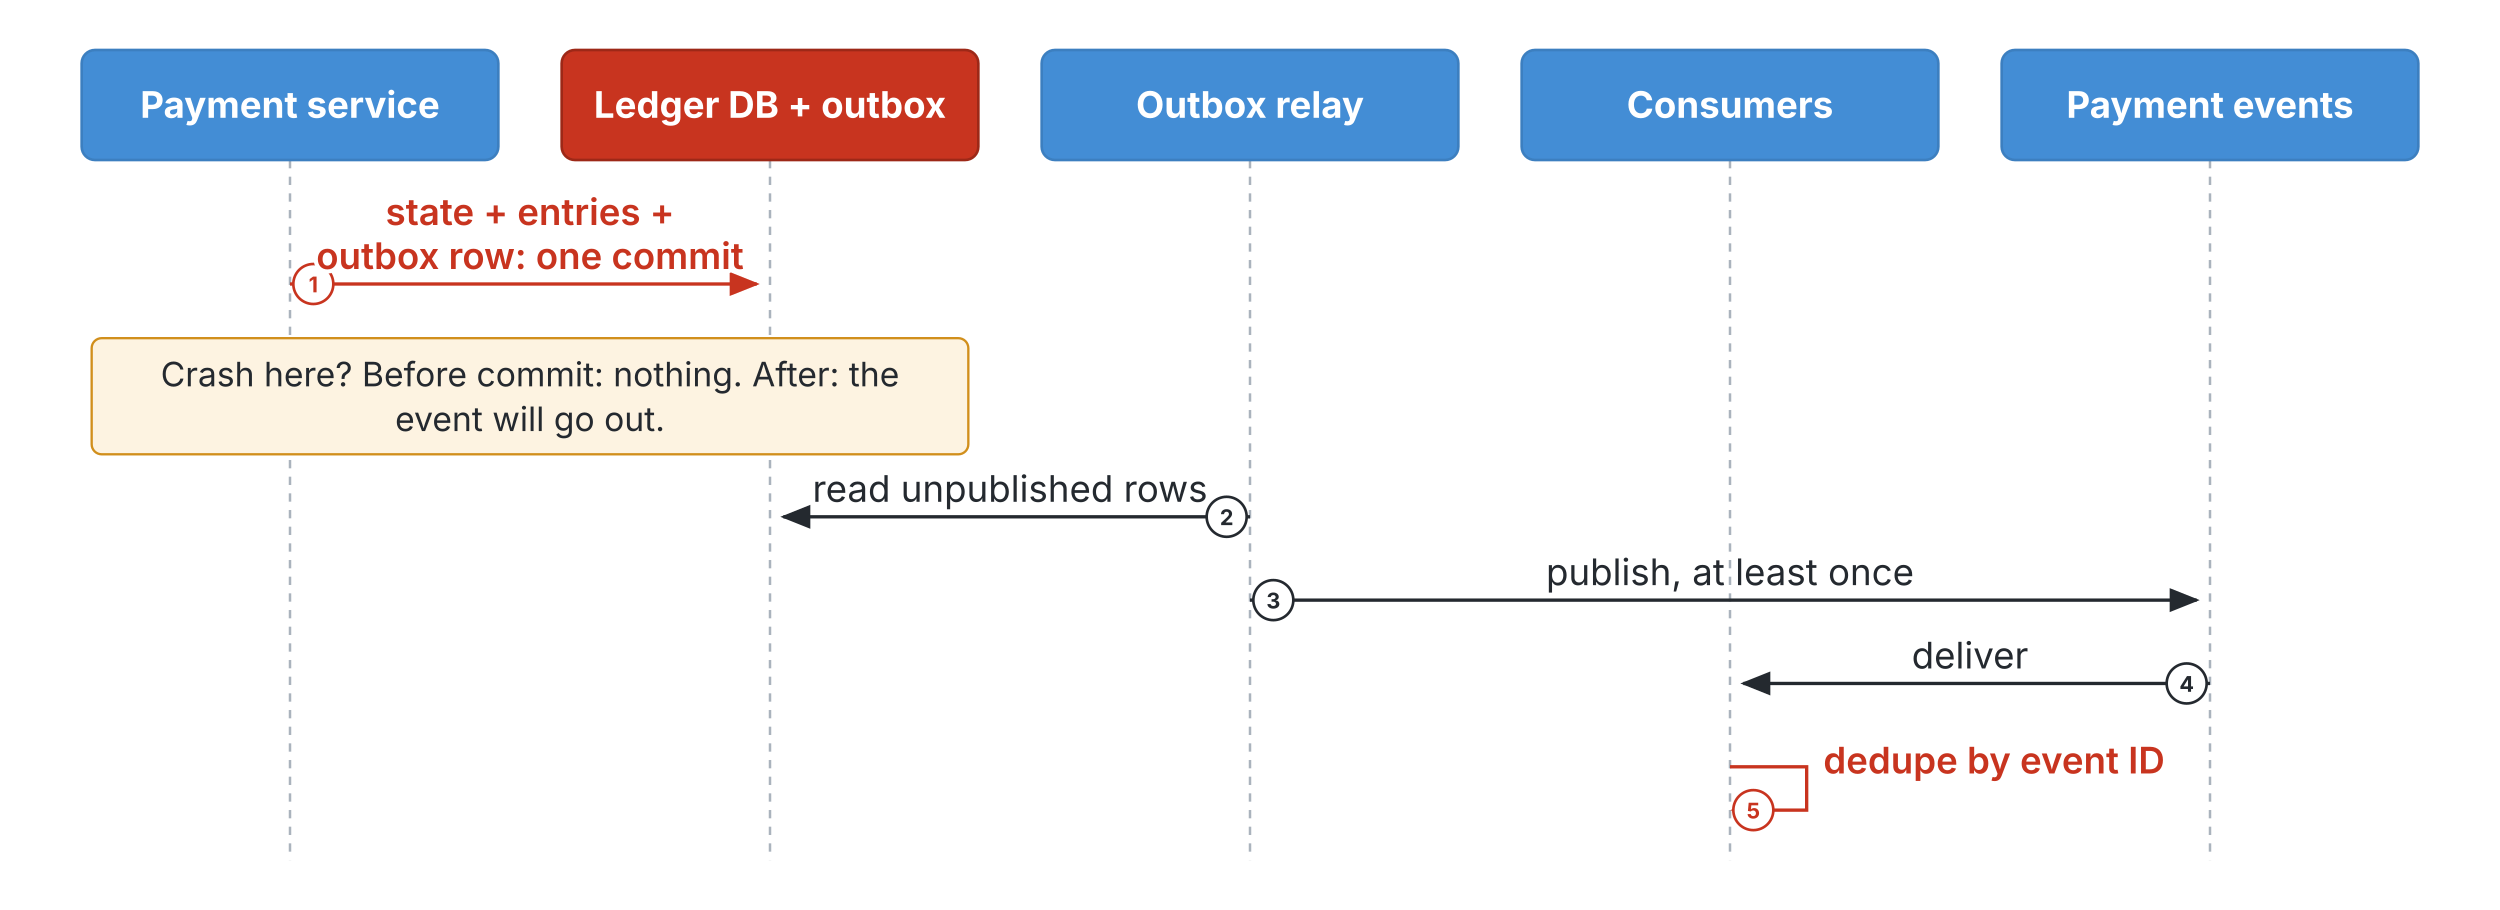
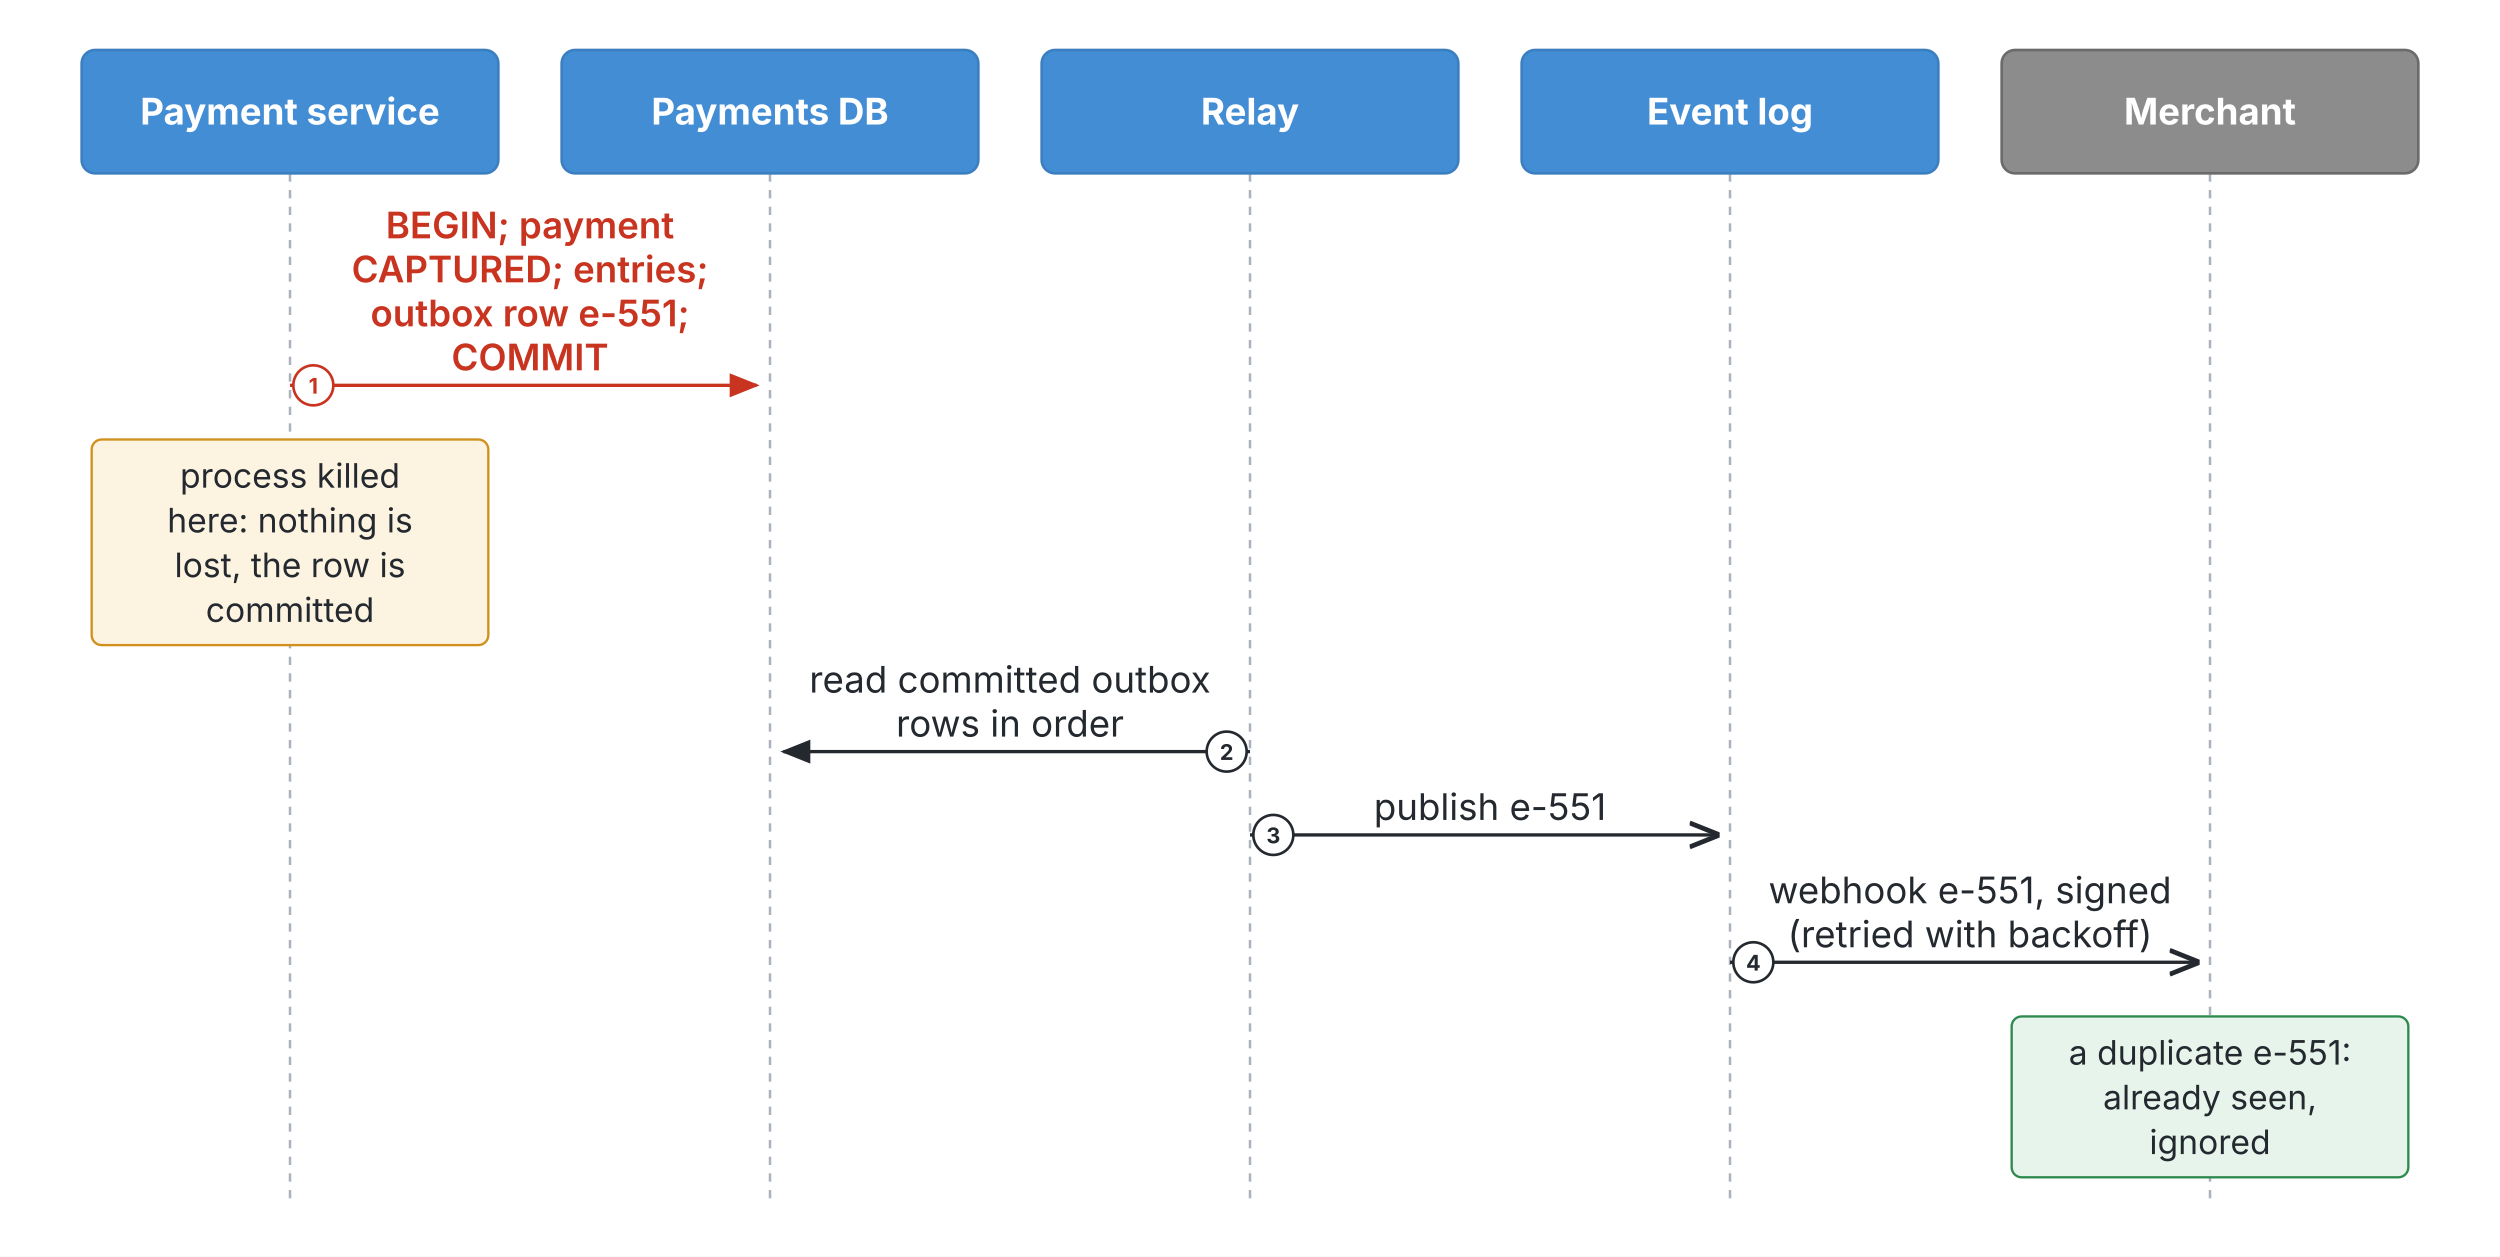
- <svg xmlns="http://www.w3.org/2000/svg" class="seq" viewBox="0 0 1500 546" width="1500" height="546">
+ <svg xmlns="http://www.w3.org/2000/svg" class="seq" viewBox="0 0 1500 754" width="1500" height="754">
  <defs>
-     <marker id="sq-f-c8341f" viewBox="0 0 10 10" refX="9" refY="5" markerWidth="9" markerHeight="9" orient="auto">
-       <path d="M0,1 L10,5 L0,9 z" fill="#c8341f" />
+     <marker id="sq-f-24292f" viewBox="0 0 10 10" refX="9" refY="5" markerWidth="9" markerHeight="9" orient="auto">
+       <path d="M0,1 L10,5 L0,9 z" fill="#24292f" />
    </marker>
-     <marker id="sq-o-c8341f" viewBox="0 0 10 10" refX="9" refY="5" markerWidth="9" markerHeight="9" orient="auto">
-       <path d="M0,1 L10,5 L0,9" fill="none" stroke="#c8341f" stroke-width="1.6" />
+     <marker id="sq-o-24292f" viewBox="0 0 10 10" refX="9" refY="5" markerWidth="9" markerHeight="9" orient="auto">
+       <path d="M0,1 L10,5 L0,9" fill="none" stroke="#24292f" stroke-width="1.6" />
    </marker>
    <marker id="sq-f-2d8a4e" viewBox="0 0 10 10" refX="9" refY="5" markerWidth="9" markerHeight="9" orient="auto">
      <path d="M0,1 L10,5 L0,9 z" fill="#2d8a4e" />
    </marker>
    <marker id="sq-o-2d8a4e" viewBox="0 0 10 10" refX="9" refY="5" markerWidth="9" markerHeight="9" orient="auto">
      <path d="M0,1 L10,5 L0,9" fill="none" stroke="#2d8a4e" stroke-width="1.6" />
    </marker>
-     <marker id="sq-f-24292f" viewBox="0 0 10 10" refX="9" refY="5" markerWidth="9" markerHeight="9" orient="auto">
-       <path d="M0,1 L10,5 L0,9 z" fill="#24292f" />
+     <marker id="sq-f-c8341f" viewBox="0 0 10 10" refX="9" refY="5" markerWidth="9" markerHeight="9" orient="auto">
+       <path d="M0,1 L10,5 L0,9 z" fill="#c8341f" />
    </marker>
-     <marker id="sq-o-24292f" viewBox="0 0 10 10" refX="9" refY="5" markerWidth="9" markerHeight="9" orient="auto">
-       <path d="M0,1 L10,5 L0,9" fill="none" stroke="#24292f" stroke-width="1.6" />
+     <marker id="sq-o-c8341f" viewBox="0 0 10 10" refX="9" refY="5" markerWidth="9" markerHeight="9" orient="auto">
+       <path d="M0,1 L10,5 L0,9" fill="none" stroke="#c8341f" stroke-width="1.6" />
    </marker>
  </defs>
-   <rect width="1500" height="546" fill="#ffffff" />
-   <line x1="174.0" y1="96" x2="174.0" y2="516.08" stroke="#aab3bd" stroke-width="1.5" stroke-dasharray="5 5" />
-   <rect x="49.0" y="30" width="250" height="66" rx="8" fill="#438dd5" stroke="#3c7fc0" stroke-width="1.6" />
-   <text x="174.0" y="70.7" text-anchor="middle" font-family="Inter, Helvetica, Arial, sans-serif" font-size="22" font-weight="700" fill="#ffffff">Payment service</text>
-   <line x1="462.0" y1="96" x2="462.0" y2="516.08" stroke="#aab3bd" stroke-width="1.5" stroke-dasharray="5 5" />
-   <rect x="337.0" y="30" width="250" height="66" rx="8" fill="#c8341f" stroke="#9d2817" stroke-width="1.6" />
-   <text x="462.0" y="70.7" text-anchor="middle" font-family="Inter, Helvetica, Arial, sans-serif" font-size="22" font-weight="700" fill="#ffffff">Ledger DB + outbox</text>
-   <line x1="750.0" y1="96" x2="750.0" y2="516.08" stroke="#aab3bd" stroke-width="1.5" stroke-dasharray="5 5" />
-   <rect x="625.0" y="30" width="250" height="66" rx="8" fill="#438dd5" stroke="#3c7fc0" stroke-width="1.6" />
-   <text x="750.0" y="70.7" text-anchor="middle" font-family="Inter, Helvetica, Arial, sans-serif" font-size="22" font-weight="700" fill="#ffffff">Outbox relay</text>
-   <line x1="1038.0" y1="96" x2="1038.0" y2="516.08" stroke="#aab3bd" stroke-width="1.5" stroke-dasharray="5 5" />
-   <rect x="913.0" y="30" width="250" height="66" rx="8" fill="#438dd5" stroke="#3c7fc0" stroke-width="1.6" />
-   <text x="1038.0" y="70.7" text-anchor="middle" font-family="Inter, Helvetica, Arial, sans-serif" font-size="22" font-weight="700" fill="#ffffff">Consumers</text>
-   <line x1="1326.0" y1="96" x2="1326.0" y2="516.08" stroke="#aab3bd" stroke-width="1.5" stroke-dasharray="5 5" />
-   <rect x="1201.0" y="30" width="250" height="66" rx="8" fill="#438dd5" stroke="#3c7fc0" stroke-width="1.6" />
-   <text x="1326.0" y="70.7" text-anchor="middle" font-family="Inter, Helvetica, Arial, sans-serif" font-size="22" font-weight="700" fill="#ffffff">Payment events</text>
-   <line x1="174.0" y1="170.4" x2="454.0" y2="170.4" stroke="#c8341f" stroke-width="2" marker-end="url(#sq-f-c8341f)" />
-   <circle cx="188.0" cy="170.4" r="12" fill="#ffffff" stroke="#c8341f" stroke-width="1.6" />
-   <text x="188.0" y="175.4" text-anchor="middle" font-family="Inter, Helvetica, Arial, sans-serif" font-size="13" font-weight="700" fill="#c8341f">1</text>
-   <text x="318.0" y="135.0" text-anchor="middle" font-family="Inter, Helvetica, Arial, sans-serif" font-size="22" fill="#c8341f" font-weight="600" paint-order="stroke" stroke="#ffffff" stroke-width="5" stroke-linejoin="round">state + entries +</text>
-   <text x="318.0" y="161.4" text-anchor="middle" font-family="Inter, Helvetica, Arial, sans-serif" font-size="22" fill="#c8341f" font-weight="600" paint-order="stroke" stroke="#ffffff" stroke-width="5" stroke-linejoin="round">outbox row: one commit</text>
-   <rect x="55.0" y="202.9" width="526.0" height="69.68" rx="6" fill="#fdf3e1" stroke="#d18f1c" stroke-width="1.4" />
-   <text x="318.0" y="231.8" text-anchor="middle" font-family="Inter, Helvetica, Arial, sans-serif" font-size="20.2" fill="#24292f">Crash here? Before commit: nothing. After: the</text>
-   <text x="318.0" y="258.64" text-anchor="middle" font-family="Inter, Helvetica, Arial, sans-serif" font-size="20.2" fill="#24292f">event will go out.</text>
-   <line x1="750.0" y1="310.08" x2="470.0" y2="310.08" stroke="#24292f" stroke-width="2" marker-end="url(#sq-f-24292f)" />
-   <circle cx="736.0" cy="310.08" r="12" fill="#ffffff" stroke="#24292f" stroke-width="1.6" />
-   <text x="736.0" y="315.08" text-anchor="middle" font-family="Inter, Helvetica, Arial, sans-serif" font-size="13" font-weight="700" fill="#24292f">2</text>
-   <text x="606.0" y="301.08" text-anchor="middle" font-family="Inter, Helvetica, Arial, sans-serif" font-size="22" fill="#24292f" font-weight="400" paint-order="stroke" stroke="#ffffff" stroke-width="5" stroke-linejoin="round">read unpublished rows</text>
-   <line x1="750.0" y1="360.08" x2="1318.0" y2="360.08" stroke="#24292f" stroke-width="2" marker-end="url(#sq-f-24292f)" />
-   <circle cx="764.0" cy="360.08" r="12" fill="#ffffff" stroke="#24292f" stroke-width="1.6" />
-   <text x="764.0" y="365.08" text-anchor="middle" font-family="Inter, Helvetica, Arial, sans-serif" font-size="13" font-weight="700" fill="#24292f">3</text>
-   <text x="1038.0" y="351.08" text-anchor="middle" font-family="Inter, Helvetica, Arial, sans-serif" font-size="22" fill="#24292f" font-weight="400" paint-order="stroke" stroke="#ffffff" stroke-width="5" stroke-linejoin="round">publish, at least once</text>
-   <line x1="1326.0" y1="410.08" x2="1046.0" y2="410.08" stroke="#24292f" stroke-width="2" marker-end="url(#sq-f-24292f)" />
-   <circle cx="1312.0" cy="410.08" r="12" fill="#ffffff" stroke="#24292f" stroke-width="1.6" />
-   <text x="1312.0" y="415.08" text-anchor="middle" font-family="Inter, Helvetica, Arial, sans-serif" font-size="13" font-weight="700" fill="#24292f">4</text>
-   <text x="1182.0" y="401.08" text-anchor="middle" font-family="Inter, Helvetica, Arial, sans-serif" font-size="22" fill="#24292f" font-weight="400" paint-order="stroke" stroke="#ffffff" stroke-width="5" stroke-linejoin="round">deliver</text>
-   <path d="M1038.0,460.08 h46 v26 h-44" fill="none" stroke="#c8341f" stroke-width="2" marker-end="url(#sq-f-c8341f)" />
-   <circle cx="1052.0" cy="486.08" r="12" fill="#ffffff" stroke="#c8341f" stroke-width="1.6" />
-   <text x="1052.0" y="491.08" text-anchor="middle" font-family="Inter, Helvetica, Arial, sans-serif" font-size="13" font-weight="700" fill="#c8341f">5</text>
-   <text x="1094.0" y="464.08" text-anchor="start" font-family="Inter, Helvetica, Arial, sans-serif" font-size="22" fill="#c8341f" font-weight="600" paint-order="stroke" stroke="#ffffff" stroke-width="5" stroke-linejoin="round">dedupe by event ID</text>
+   <rect width="1500" height="754" fill="#ffffff" />
+   <line x1="174.0" y1="104" x2="174.0" y2="723.88" stroke="#aab3bd" stroke-width="1.5" stroke-dasharray="5 5" />
+   <rect x="49.0" y="30" width="250" height="74" rx="8" fill="#438dd5" stroke="#3c7fc0" stroke-width="1.6" />
+   <text x="174.0" y="74.7" text-anchor="middle" font-family="Inter, Helvetica, Arial, sans-serif" font-size="22" font-weight="700" fill="#ffffff">Payment service</text>
+   <line x1="462.0" y1="104" x2="462.0" y2="723.88" stroke="#aab3bd" stroke-width="1.5" stroke-dasharray="5 5" />
+   <rect x="337.0" y="30" width="250" height="74" rx="8" fill="#438dd5" stroke="#3c7fc0" stroke-width="1.6" />
+   <text x="462.0" y="74.7" text-anchor="middle" font-family="Inter, Helvetica, Arial, sans-serif" font-size="22" font-weight="700" fill="#ffffff">Payments DB</text>
+   <line x1="750.0" y1="104" x2="750.0" y2="723.88" stroke="#aab3bd" stroke-width="1.5" stroke-dasharray="5 5" />
+   <rect x="625.0" y="30" width="250" height="74" rx="8" fill="#438dd5" stroke="#3c7fc0" stroke-width="1.6" />
+   <text x="750.0" y="74.7" text-anchor="middle" font-family="Inter, Helvetica, Arial, sans-serif" font-size="22" font-weight="700" fill="#ffffff">Relay</text>
+   <line x1="1038.0" y1="104" x2="1038.0" y2="723.88" stroke="#aab3bd" stroke-width="1.5" stroke-dasharray="5 5" />
+   <rect x="913.0" y="30" width="250" height="74" rx="8" fill="#438dd5" stroke="#3c7fc0" stroke-width="1.6" />
+   <text x="1038.0" y="74.7" text-anchor="middle" font-family="Inter, Helvetica, Arial, sans-serif" font-size="22" font-weight="700" fill="#ffffff">Event log</text>
+   <line x1="1326.0" y1="104" x2="1326.0" y2="723.88" stroke="#aab3bd" stroke-width="1.5" stroke-dasharray="5 5" />
+   <rect x="1201.0" y="30" width="250" height="74" rx="8" fill="#8c8c8c" stroke="#6b6b6b" stroke-width="1.6" />
+   <text x="1326.0" y="74.7" text-anchor="middle" font-family="Inter, Helvetica, Arial, sans-serif" font-size="22" font-weight="700" fill="#ffffff">Merchant</text>
+   <line x1="174.0" y1="231.2" x2="454.0" y2="231.2" stroke="#c8341f" stroke-width="2" marker-end="url(#sq-f-c8341f)" />
+   <circle cx="188.0" cy="231.2" r="12" fill="#ffffff" stroke="#c8341f" stroke-width="1.6" />
+   <text x="188.0" y="236.2" text-anchor="middle" font-family="Inter, Helvetica, Arial, sans-serif" font-size="13" font-weight="700" fill="#c8341f">1</text>
+   <text x="318.0" y="143.0" text-anchor="middle" font-family="Inter, Helvetica, Arial, sans-serif" font-size="22" fill="#c8341f" font-weight="600" paint-order="stroke" stroke="#ffffff" stroke-width="5" stroke-linejoin="round">BEGIN; payment</text>
+   <text x="318.0" y="169.4" text-anchor="middle" font-family="Inter, Helvetica, Arial, sans-serif" font-size="22" fill="#c8341f" font-weight="600" paint-order="stroke" stroke="#ffffff" stroke-width="5" stroke-linejoin="round">CAPTURED; entries;</text>
+   <text x="318.0" y="195.8" text-anchor="middle" font-family="Inter, Helvetica, Arial, sans-serif" font-size="22" fill="#c8341f" font-weight="600" paint-order="stroke" stroke="#ffffff" stroke-width="5" stroke-linejoin="round">outbox row e-551;</text>
+   <text x="318.0" y="222.2" text-anchor="middle" font-family="Inter, Helvetica, Arial, sans-serif" font-size="22" fill="#c8341f" font-weight="600" paint-order="stroke" stroke="#ffffff" stroke-width="5" stroke-linejoin="round">COMMIT</text>
+   <rect x="55.0" y="263.7" width="238.0" height="123.36" rx="6" fill="#fdf3e1" stroke="#d18f1c" stroke-width="1.4" />
+   <text x="174.0" y="292.6" text-anchor="middle" font-family="Inter, Helvetica, Arial, sans-serif" font-size="20.2" fill="#24292f">process killed</text>
+   <text x="174.0" y="319.44" text-anchor="middle" font-family="Inter, Helvetica, Arial, sans-serif" font-size="20.2" fill="#24292f">here: nothing is</text>
+   <text x="174.0" y="346.28" text-anchor="middle" font-family="Inter, Helvetica, Arial, sans-serif" font-size="20.2" fill="#24292f">lost, the row is</text>
+   <text x="174.0" y="373.12" text-anchor="middle" font-family="Inter, Helvetica, Arial, sans-serif" font-size="20.2" fill="#24292f">committed</text>
+   <line x1="750.0" y1="450.96" x2="470.0" y2="450.96" stroke="#24292f" stroke-width="2" marker-end="url(#sq-f-24292f)" />
+   <circle cx="736.0" cy="450.96" r="12" fill="#ffffff" stroke="#24292f" stroke-width="1.6" />
+   <text x="736.0" y="455.96" text-anchor="middle" font-family="Inter, Helvetica, Arial, sans-serif" font-size="13" font-weight="700" fill="#24292f">2</text>
+   <text x="606.0" y="415.56" text-anchor="middle" font-family="Inter, Helvetica, Arial, sans-serif" font-size="22" fill="#24292f" font-weight="400" paint-order="stroke" stroke="#ffffff" stroke-width="5" stroke-linejoin="round">read committed outbox</text>
+   <text x="606.0" y="441.96" text-anchor="middle" font-family="Inter, Helvetica, Arial, sans-serif" font-size="22" fill="#24292f" font-weight="400" paint-order="stroke" stroke="#ffffff" stroke-width="5" stroke-linejoin="round">rows in order</text>
+   <line x1="750.0" y1="500.96" x2="1030.0" y2="500.96" stroke="#24292f" stroke-width="2" marker-end="url(#sq-o-24292f)" />
+   <circle cx="764.0" cy="500.96" r="12" fill="#ffffff" stroke="#24292f" stroke-width="1.6" />
+   <text x="764.0" y="505.96" text-anchor="middle" font-family="Inter, Helvetica, Arial, sans-serif" font-size="13" font-weight="700" fill="#24292f">3</text>
+   <text x="894.0" y="491.96" text-anchor="middle" font-family="Inter, Helvetica, Arial, sans-serif" font-size="22" fill="#24292f" font-weight="400" paint-order="stroke" stroke="#ffffff" stroke-width="5" stroke-linejoin="round">publish e-551</text>
+   <line x1="1038.0" y1="577.36" x2="1318.0" y2="577.36" stroke="#24292f" stroke-width="2" marker-end="url(#sq-o-24292f)" />
+   <circle cx="1052.0" cy="577.36" r="12" fill="#ffffff" stroke="#24292f" stroke-width="1.6" />
+   <text x="1052.0" y="582.36" text-anchor="middle" font-family="Inter, Helvetica, Arial, sans-serif" font-size="13" font-weight="700" fill="#24292f">4</text>
+   <text x="1182.0" y="541.96" text-anchor="middle" font-family="Inter, Helvetica, Arial, sans-serif" font-size="22" fill="#24292f" font-weight="400" paint-order="stroke" stroke="#ffffff" stroke-width="5" stroke-linejoin="round">webhook e-551, signed</text>
+   <text x="1182.0" y="568.36" text-anchor="middle" font-family="Inter, Helvetica, Arial, sans-serif" font-size="22" fill="#24292f" font-weight="400" paint-order="stroke" stroke="#ffffff" stroke-width="5" stroke-linejoin="round">(retried with backoff)</text>
+   <rect x="1207.0" y="609.86" width="238.0" height="96.52" rx="6" fill="#e7f4ec" stroke="#2d8a4e" stroke-width="1.4" />
+   <text x="1326.0" y="638.76" text-anchor="middle" font-family="Inter, Helvetica, Arial, sans-serif" font-size="20.2" fill="#24292f">a duplicate e-551:</text>
+   <text x="1326.0" y="665.6" text-anchor="middle" font-family="Inter, Helvetica, Arial, sans-serif" font-size="20.2" fill="#24292f">already seen,</text>
+   <text x="1326.0" y="692.44" text-anchor="middle" font-family="Inter, Helvetica, Arial, sans-serif" font-size="20.2" fill="#24292f">ignored</text>
</svg>
